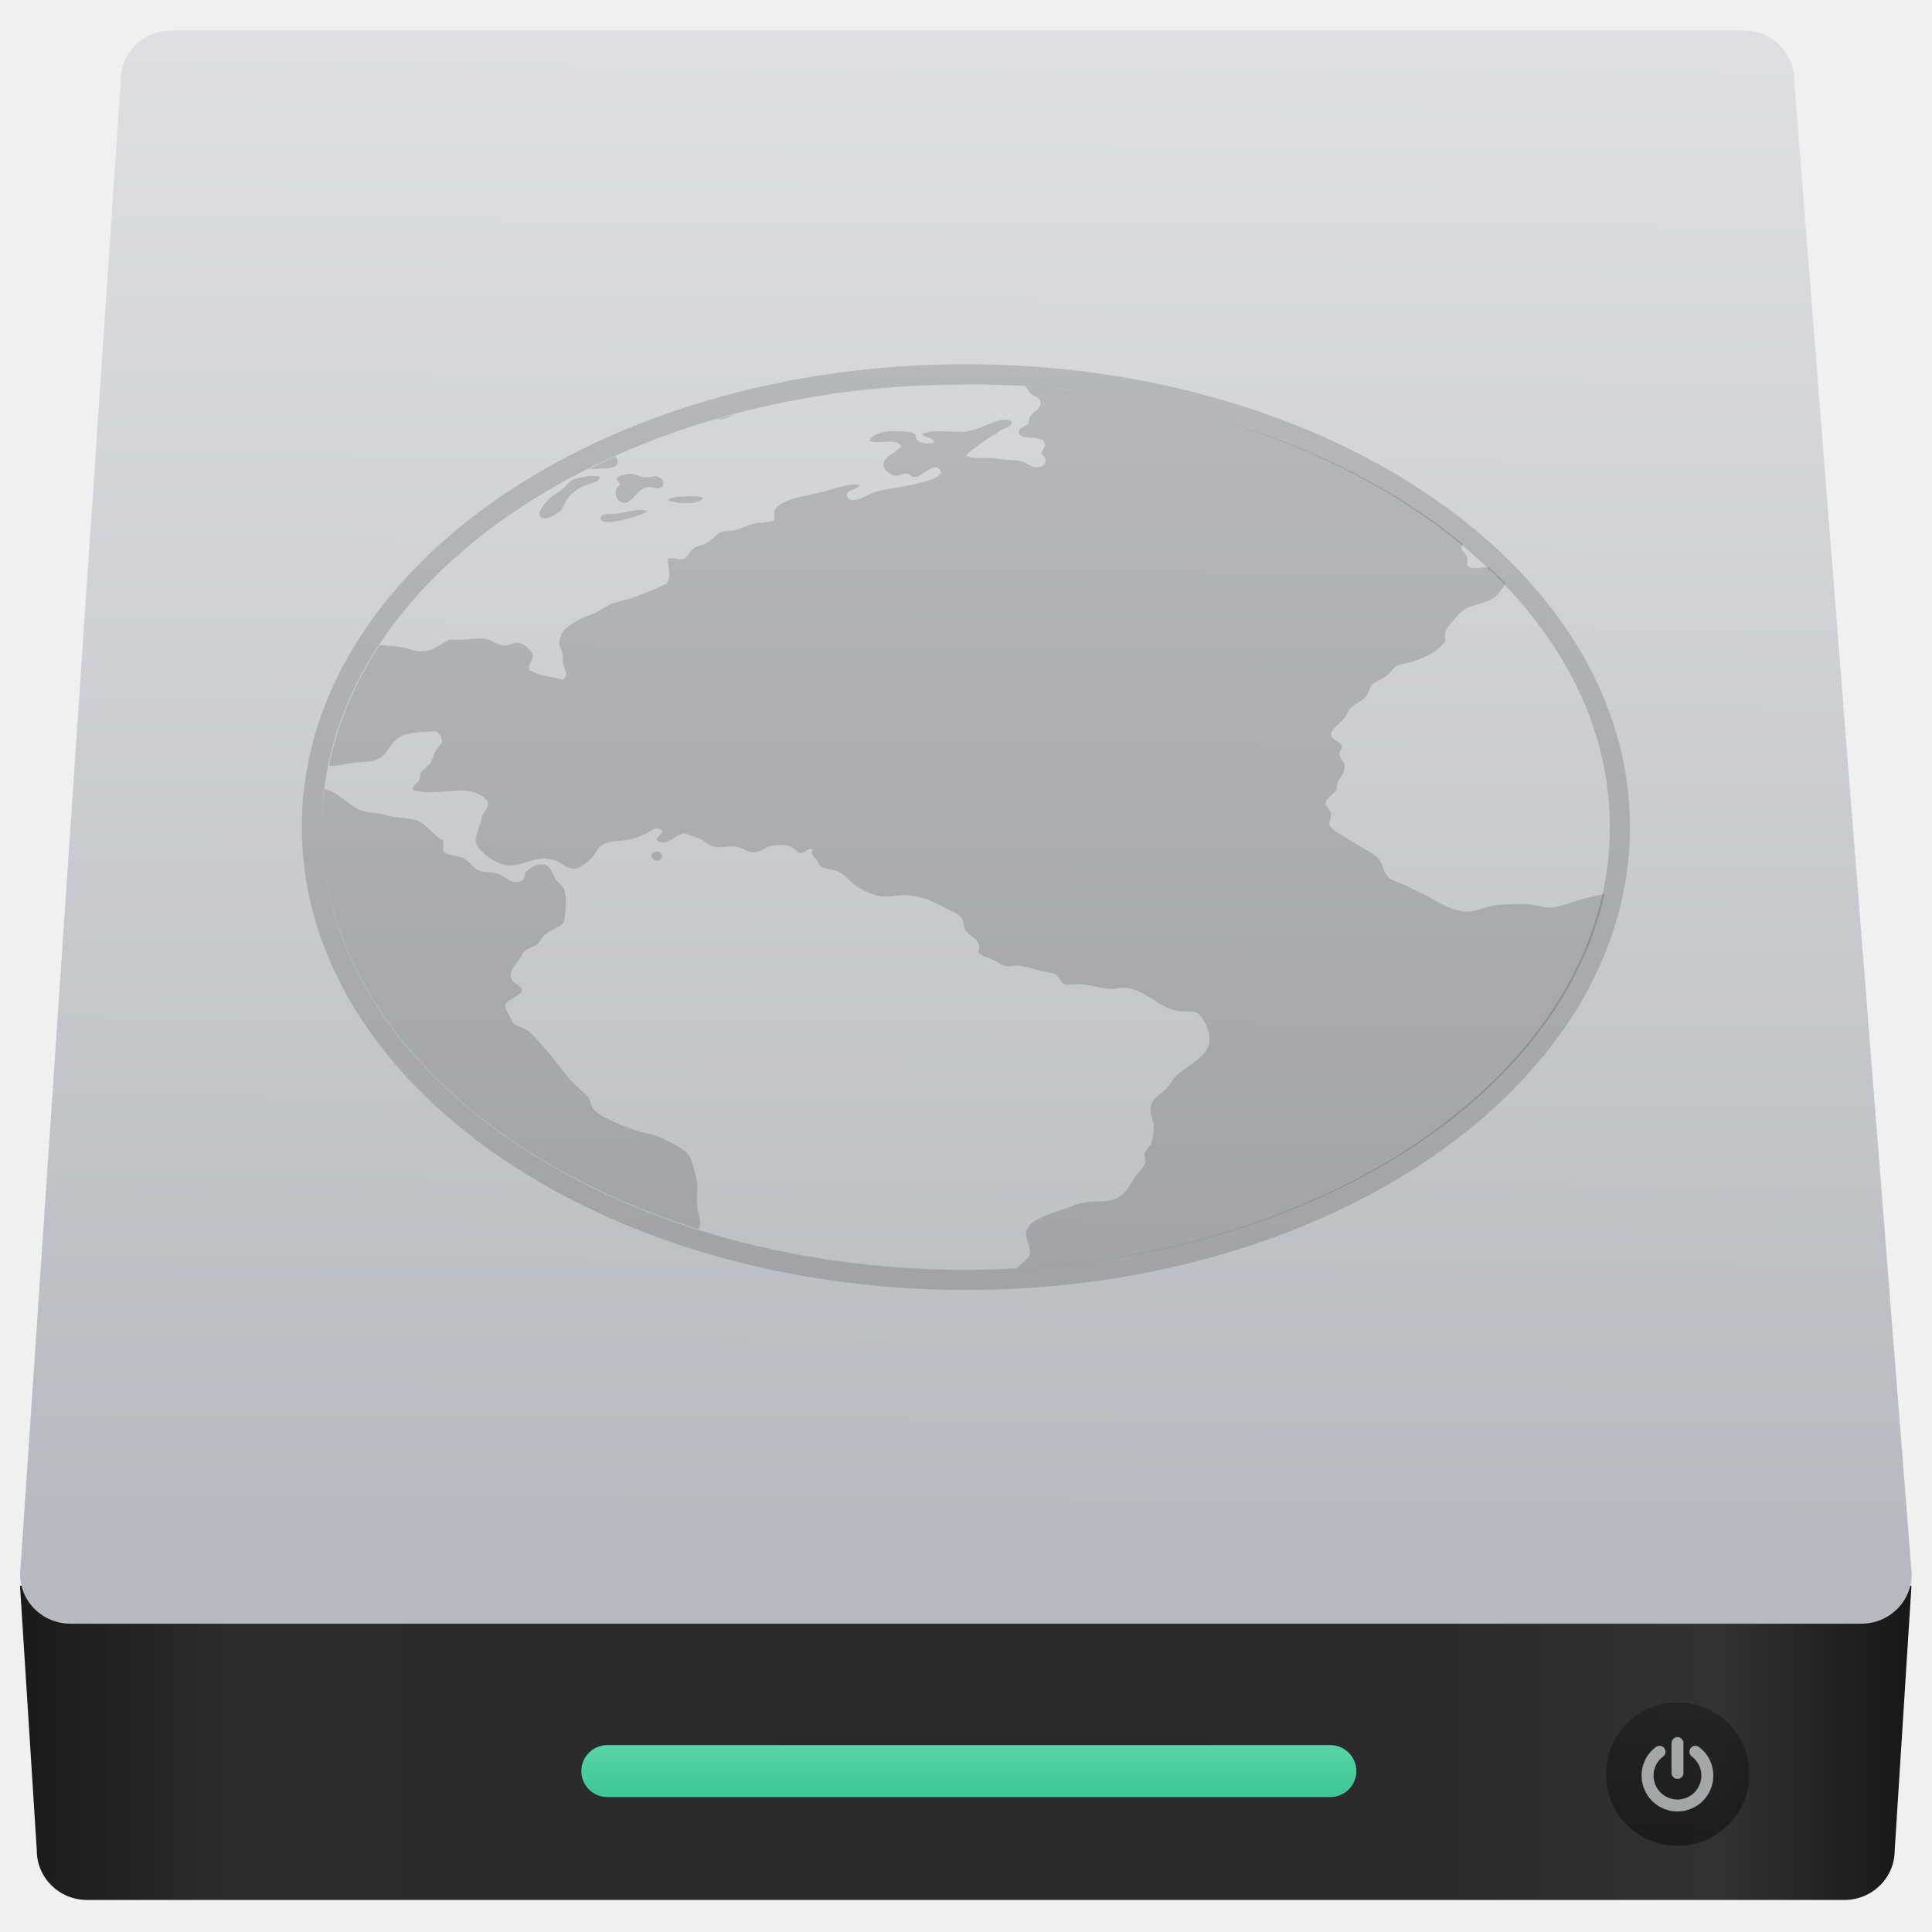
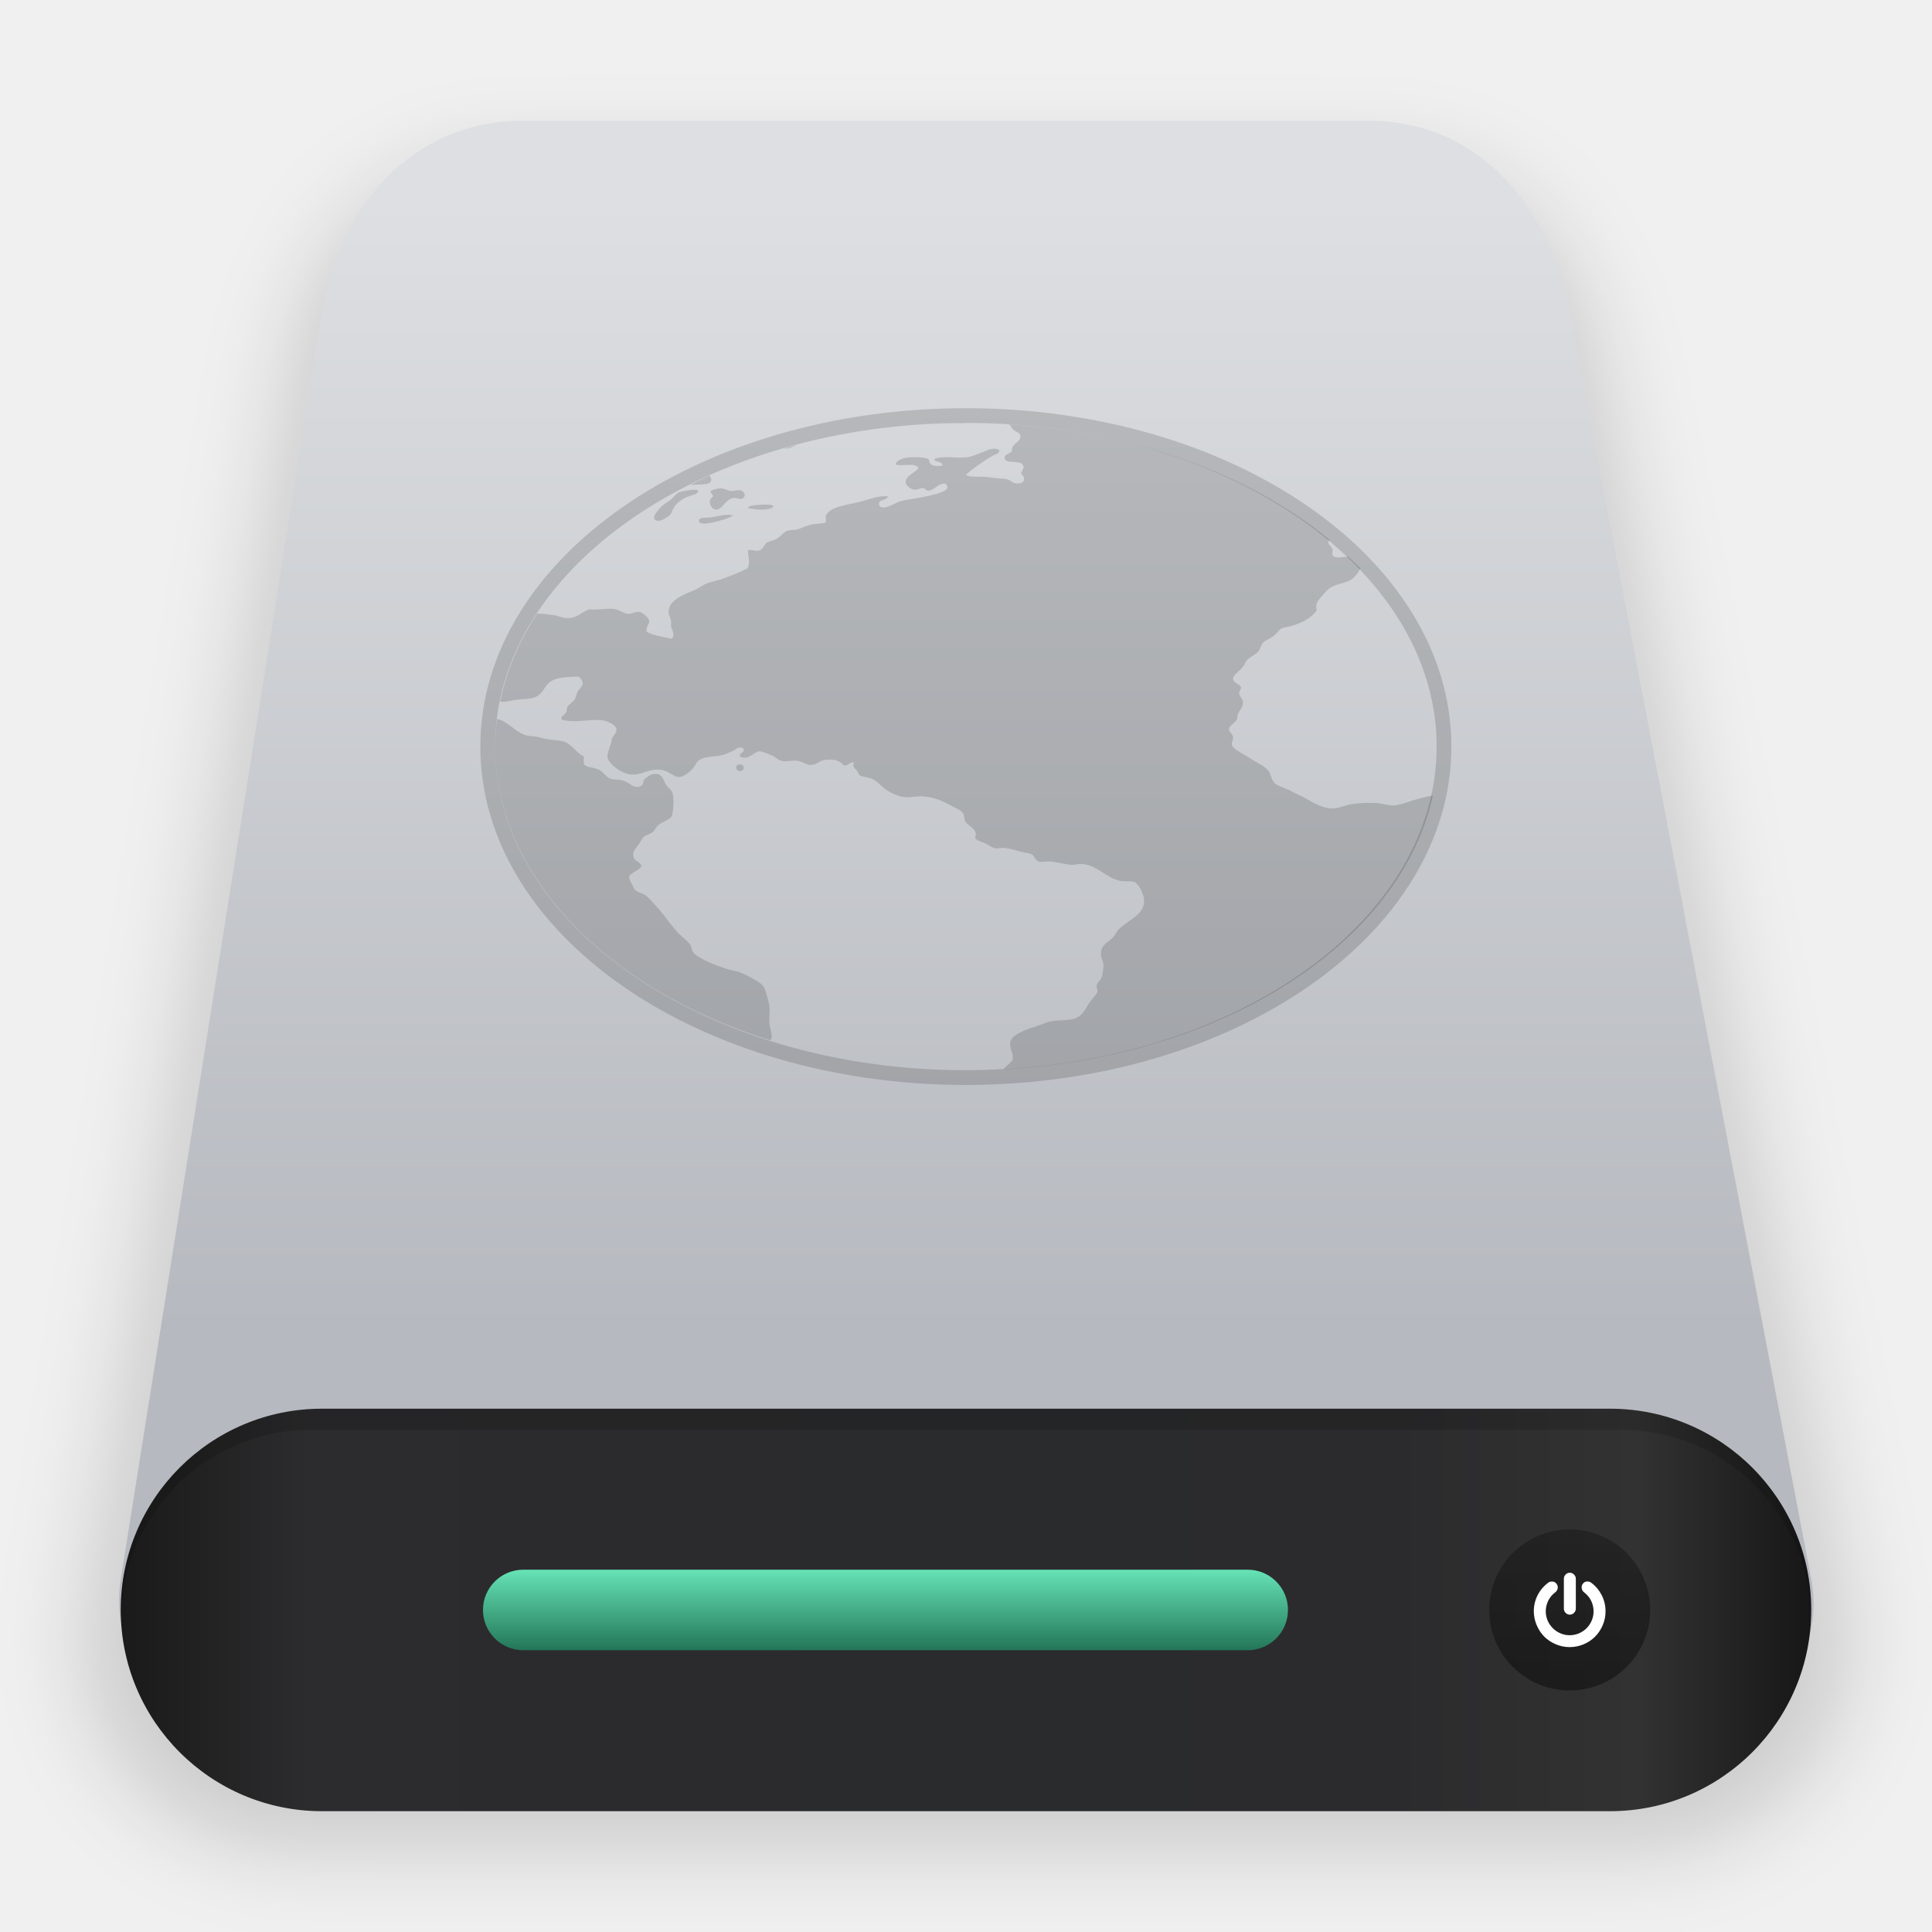
- <svg xmlns="http://www.w3.org/2000/svg" width="48" height="48" version="1.1">
+ <svg xmlns="http://www.w3.org/2000/svg" width="64" height="64" version="1.1">
  <defs>
-     <linearGradient id="d" x1="10.094" x2="122.72" y1="107.36" y2="107.36" gradientTransform="matrix(.41725 0 0 .41031 -3.7143 -.80178)" gradientUnits="userSpaceOnUse">
+     <linearGradient id="c" x1="450.06" x2="450.06" y1="544.2" y2="543.43" gradientTransform="matrix(.88172 0 0 2.6012 -374.83 -1358.6)" gradientUnits="userSpaceOnUse">
+       <stop stop-color="#24785a" offset="0" />
+       <stop stop-color="#67e5b8" offset="1" />
+     </linearGradient>
+     <linearGradient id="b" x1="467.17" x2="467.17" y1="546.85" y2="544.72" gradientTransform="matrix(1.8844,0,0,1.8844,-841.23,-972.74)" gradientUnits="userSpaceOnUse">
+       <stop stop-color="#040404" offset="0" />
+       <stop stop-color="#121212" stop-opacity=".908" offset="1" />
+     </linearGradient>
+     <linearGradient id="linearGradient885" x1="26" x2="26" y1="35" y2="7" gradientTransform="translate(0,14)" gradientUnits="userSpaceOnUse">
+       <stop stop-color="#b6b9bf" offset="0" />
+       <stop stop-color="#dddfe2" offset="1" />
+     </linearGradient>
+     <linearGradient id="linearGradient893" x1="3" x2="45" y1="42" y2="42" gradientTransform="translate(0,14)" gradientUnits="userSpaceOnUse">
      <stop stop-color="#1a1a1a" offset="0" />
      <stop stop-color="#2c2c2e" offset=".111" />
      <stop stop-color="#2b2b2d" offset=".29" />
      <stop stop-color="#2a2b2d" offset=".512" />
      <stop stop-color="#2b2b2d" offset=".752" />
      <stop stop-color="#323232" offset=".897" />
      <stop stop-color="#171717" offset="1" />
    </linearGradient>
-     <linearGradient id="a" x1="449.43" x2="449.55" y1="540.75" y2="518.41" gradientTransform="matrix(1.6796 0 0 1.6796 -731.65 -869.47)" gradientUnits="userSpaceOnUse">
-       <stop stop-color="#b6b9bf" offset="0" />
-       <stop stop-color="#dddfe2" offset="1" />
-     </linearGradient>
-     <linearGradient id="c" x1="451.02" x2="451.02" y1="544.15" y2="543.09" gradientTransform="matrix(.84888 0 0 1.6796 -357.98 -869.39)" gradientUnits="userSpaceOnUse">
-       <stop stop-color="#3ec896" offset="0" />
-       <stop stop-color="#66d9af" offset="1" />
-     </linearGradient>
-     <linearGradient id="b" x1="467.17" x2="467.17" y1="546.85" y2="544.72" gradientTransform="matrix(1.6796 0 0 1.6796 -742.87 -872.84)" gradientUnits="userSpaceOnUse">
-       <stop stop-color="#040404" offset="0" />
-       <stop stop-color="#121212" stop-opacity=".908" offset="1" />
-     </linearGradient>
+     <filter id="filter943" x="-.059" y="-.061" width="1.117" height="1.123" color-interpolation-filters="sRGB">
+       <feGaussianBlur stdDeviation="1.075" />
+     </filter>
  </defs>
-   <g stroke-width="1.581">
-     <path d="m0.497 39.397 0.417 6.576c0 0.682 0.558 1.231 1.252 1.231h43.655c0.693 0 1.252-0.549 1.252-1.231l0.417-6.576z" fill="url(#d)" />
-     <path d="m4.256 0.758h39.067c0.693 0 1.252 0.549 1.252 1.231l2.921 37.12c0 0.682-0.558 1.231-1.252 1.231h-44.493c-0.693 0-1.252-0.549-1.252-1.231l2.503-37.12c0-0.682 0.558-1.231 1.252-1.231z" fill="url(#a)" />
-     <rect x="14.443" y="43.357" width="19.255" height="1.291" ry=".646" fill="url(#c)" />
-     <circle cx="41.68" cy="44.077" r="1.783" fill="url(#b)" opacity=".452" />
+   <g transform="matrix(1.3333 0 0 1.3333 8e-7 -21.333)">
+     <path d="m12.507 20c-2.894 0-4.79 2.156-5.224 4.768l-5.222 31.465c-0.065 0.389-0.051 0.766 0.016 1.129 0.193 2.599 2.439 4.639 5.205 4.639h33.432c2.661 0 4.84-1.887 5.175-4.344 0.122-0.451 0.147-0.929 0.049-1.424l-6.269-31.465c-0.518-2.599-2.33-4.768-5.224-4.768z" filter="url(#filter943)" opacity=".15" />
+     <path d="m13 19h21c2.77 0 4.505 2.169 5 4.767l6 31.465c0.496 2.599-2.23 4.767-5 4.767h-31.998c-2.77 0-5.415-2.156-5-4.767l4.998-31.465c0.415-2.611 2.23-4.767 5-4.767z" fill="url(#linearGradient885)" />
+     <rect x="3" y="51" width="42" height="10" ry="5" fill="url(#linearGradient893)" />
+     <rect x="12" y="55" width="20" height="2" ry="1" fill="url(#c)" stroke-width="2.005" />
+     <circle cx="39" cy="56" r="2" fill="url(#b)" opacity=".452" stroke-width="1.774" />
+     <ellipse cx="23.997" cy="34.549" rx="11.88" ry="8.224" fill="none" opacity=".15" stroke="#000" stroke-linecap="round" stroke-linejoin="round" stroke-width=".366" style="paint-order:normal" />
+     <path d="m39.003 55.075c-0.04 0-0.076 0.015-0.105 0.045-0.029 0.029-0.043 0.063-0.043 0.104v0.744c0 0.04 0.014 0.075 0.043 0.104s0.065 0.045 0.105 0.045c0.04 0 0.074-0.015 0.104-0.045 0.029-0.029 0.045-0.064 0.045-0.104v-0.744c0-0.041-0.016-0.074-0.045-0.104-0.029-0.029-0.063-0.045-0.104-0.045zm-0.428 0.219c-0.041 0-0.076 4.97e-4 -0.109 0.029-0.113 0.084-0.201 0.188-0.264 0.312s-0.094 0.258-0.094 0.398c0 0.121 0.025 0.236 0.072 0.346 0.047 0.11 0.11 0.205 0.189 0.285 0.08 0.079 0.175 0.142 0.285 0.189 0.11 0.047 0.225 0.07 0.346 0.07s0.236-0.024 0.346-0.07 0.204-0.11 0.283-0.189c0.08-0.079 0.144-0.175 0.191-0.285 0.047-0.11 0.07-0.225 0.07-0.346 0-0.141-0.031-0.274-0.094-0.398s-0.149-0.228-0.262-0.312c-0.033-0.025-0.07-0.035-0.111-0.029-0.041 0-0.074 0.024-0.098 0.057-0.025 0.032-0.033 0.07-0.027 0.109 0.006 0.041 0.024 0.074 0.057 0.1 0.076 0.058 0.134 0.126 0.176 0.209 0.041 0.083 0.062 0.172 0.062 0.266 0 0.08-0.016 0.157-0.047 0.23-0.031 0.073-0.074 0.136-0.127 0.189-0.053 0.053-0.116 0.096-0.189 0.127-0.073 0.031-0.15 0.047-0.23 0.047s-0.157-0.016-0.23-0.047c-0.073-0.031-0.136-0.073-0.189-0.127-0.053-0.053-0.098-0.116-0.129-0.189-0.031-0.073-0.047-0.15-0.047-0.23 0-0.094 0.021-0.183 0.062-0.266 0.041-0.083 0.1-0.152 0.176-0.209 0.032-0.025 0.053-0.059 0.059-0.1 0.006-0.041-0.005-0.077-0.029-0.109-0.024-0.034-0.057-0.052-0.098-0.057z" fill="#fff" />
+     <path d="m24.002 26.507a11.724 8.042 0 0 0-1.04 0.04c0.342-0.021 0.688-0.034 1.039-0.034l0.001-0.006zm1.069 0.036c0.043 0.03 0.062 0.096 0.1 0.129 0.076 0.07 0.169 0.071 0.18 0.146 0.028 0.178-0.235 0.193-0.21 0.391-0.054 0.077-0.19 0.071-0.179 0.174 0.017 0.156 0.358 0.039 0.451 0.166 0.05 0.068-0.009 0.118-0.046 0.216 0.117 0.095 0.114 0.247-0.092 0.247-0.125 0-0.16-0.091-0.286-0.113-0.07-0.011-0.165-0.009-0.255-0.02-0.077-0.008-0.169-0.021-0.242-0.03-0.186-0.016-0.385 0.022-0.495-0.051 0.179-0.163 0.416-0.324 0.647-0.464 0.068-0.042 0.214-0.069 0.18-0.154-0.128-0.077-0.286 0.005-0.406 0.051-0.127 0.048-0.277 0.119-0.421 0.133-0.249 0.025-0.579-0.05-0.783 0.041-0.028 0.078 0.23 0.048 0.195 0.166-0.1 0.011-0.194 0.017-0.27-0.031-0.072-0.043-0.031-0.107-0.076-0.134-0.077-0.048-0.368-0.056-0.498-0.04-0.158 0.018-0.298 0.081-0.316 0.174 0.19 0.06 0.503-0.063 0.572 0.093-0.104 0.128-0.349 0.199-0.316 0.371 0.013 0.066 0.129 0.155 0.212 0.164 0.083 0.011 0.13-0.049 0.21-0.04 0.086 0.006 0.066 0.074 0.166 0.063 0.145-0.042 0.226-0.184 0.392-0.176 0.199 0.165-0.181 0.247-0.392 0.3-0.241 0.06-0.556 0.092-0.74 0.144-0.096 0.027-0.46 0.268-0.511 0.081-0.037-0.135 0.18-0.095 0.226-0.206-0.233-0.031-0.452 0.069-0.664 0.124-0.303 0.078-0.814 0.129-0.887 0.361-0.016 0.047 0.029 0.134-0.016 0.164-0.036 0.025-0.253 0.029-0.348 0.051-0.145 0.034-0.272 0.106-0.361 0.123-0.068 0.013-0.167 0.011-0.21 0.023-0.12 0.032-0.165 0.142-0.302 0.216-0.056 0.031-0.179 0.054-0.225 0.084-0.078 0.053-0.09 0.185-0.228 0.206-0.087 0.005-0.159-0.044-0.242-0.01-0.007 0.131 0.068 0.31-0.014 0.443-0.178 0.099-0.374 0.169-0.603 0.257-0.126 0.048-0.24 0.06-0.392 0.113-0.108 0.037-0.206 0.126-0.331 0.177-0.287 0.116-0.636 0.252-0.634 0.545 7.11e-4 0.064 0.048 0.131 0.06 0.206 0.009 0.044-0.002 0.087 0 0.134 0.018 0.108 0.132 0.245 0 0.32-0.203-0.057-0.461-0.077-0.603-0.176-0.039-0.102 0.079-0.186 0.06-0.278-0.014-0.074-0.167-0.206-0.256-0.216-0.092-0.011-0.176 0.059-0.27 0.05-0.113-6e-3 -0.216-0.111-0.361-0.123-0.212-0.017-0.368 0.034-0.603 0.011-0.227 0.083-0.294 0.231-0.572 0.217-0.098-0.004-0.19-0.056-0.303-0.073-0.118-0.016-0.29-0.038-0.416-0.04a11.724 8.042 0 0 0-0.919 2.183c0.019 0.005 0.039 0.011 0.054 0.011 0.11 0.002 0.241-0.038 0.348-0.051 0.124-0.016 0.28-0.016 0.392-0.041 0.326-0.071 0.262-0.373 0.588-0.474 0.142-0.044 0.306-0.052 0.557-0.061 0.08 0.046 0.118 0.126 0.107 0.196-0.009 0.053-0.08 0.101-0.12 0.176-0.033 0.066-0.043 0.143-0.076 0.196-0.045 0.069-0.146 0.12-0.182 0.186-0.021 0.042-0.009 0.095-0.029 0.133-0.034 0.068-0.167 0.115-0.106 0.186 0.323 0.089 0.713-0.024 0.995 0.011 0.119 0.015 0.363 0.112 0.361 0.237-0.002 0.094-0.104 0.156-0.12 0.258-0.018 0.129-0.103 0.287-0.106 0.391-0.013 0.171 0.367 0.474 0.633 0.465 0.286-0.003 0.454-0.196 0.799-0.094 0.114 0.034 0.236 0.163 0.362 0.154 0.104-0.005 0.261-0.13 0.331-0.217 0.085-0.105 0.092-0.194 0.242-0.247 0.162-0.057 0.29-0.03 0.497-0.083 0.092-0.023 0.171-0.064 0.255-0.103 0.073-0.034 0.151-0.125 0.242-0.063 0.12 0.082-0.147 0.129-0.046 0.217 0.209 0.076 0.317-0.135 0.468-0.144 0.048-0.001 0.216 0.065 0.302 0.103 0.117 0.053 0.158 0.126 0.286 0.144 0.083 0.011 0.215-0.023 0.331-0.011 0.154 0.015 0.244 0.113 0.361 0.104 0.142-0.003 0.21-0.107 0.332-0.123 0.266-0.033 0.364 0.021 0.481 0.134 0.131 0.015 0.135-0.106 0.255-0.064-0.066 0.09 0.023 0.132 0.076 0.207 0.035 0.048 0.03 0.082 0.062 0.103 0.072 0.047 0.211 0.046 0.316 0.093 0.111 0.048 0.173 0.137 0.301 0.237 0.131 0.103 0.351 0.207 0.527 0.216 0.165 0.006 0.301-0.033 0.438-0.021 0.311 0.026 0.505 0.134 0.723 0.248 0.122 0.064 0.232 0.108 0.272 0.186 0.028 0.054 0.014 0.125 0.046 0.186 0.067 0.128 0.339 0.191 0.24 0.413 0.045 0.065 0.147 0.087 0.256 0.133 0.087 0.036 0.161 0.111 0.256 0.123 0.062 7e-3 0.128-0.01 0.18-0.01 0.171 0.009 0.288 0.054 0.437 0.091 0.092 0.025 0.212 0.034 0.272 0.064 0.077 0.035 0.086 0.153 0.18 0.184 0.062 0.022 0.198-0.009 0.301 0 0.162 0.013 0.382 0.075 0.528 0.084 0.089 8.78e-4 0.162-0.032 0.24-0.023 0.369 0.019 0.577 0.322 0.933 0.413 0.11 0.03 0.286 0.007 0.362 0.03 0.133 0.04 0.247 0.32 0.256 0.444 0.03 0.375-0.39 0.493-0.633 0.741-0.051 0.052-0.078 0.135-0.15 0.207-0.145 0.146-0.306 0.175-0.286 0.443 0.004 0.074 0.06 0.145 0.06 0.227 0 0.099-0.014 0.229-0.047 0.318-0.025 0.068-0.107 0.123-0.12 0.186-0.012 0.063 0.027 0.112 0.016 0.166-0.013 0.059-0.099 0.143-0.165 0.227-0.139 0.176-0.169 0.382-0.451 0.453-0.166 0.041-0.393 0.019-0.574 0.061-0.073 0.017-0.166 0.064-0.256 0.093-0.262 0.084-0.635 0.198-0.707 0.383-0.065 0.165 0.089 0.296 0.044 0.484-0.047 0.056-0.109 0.11-0.18 0.174-0.017 0.016-0.029 0.033-0.043 0.049-0.303 0.017-0.608 0.028-0.917 0.029a11.724 8.042 0 0 0 0.011 0 11.724 8.042 0 0 0 11.576-6.831c-0.178 0.033-0.342 0.077-0.475 0.116-0.172 0.052-0.346 0.125-0.497 0.134-0.143 0.004-0.283-0.052-0.421-0.061-0.18-0.012-0.412-2e-3 -0.59 0.02-0.173 0.021-0.328 0.105-0.481 0.114-0.292 0.015-0.569-0.182-0.753-0.28-0.112-0.06-0.227-0.107-0.332-0.164-0.113-0.061-0.259-0.096-0.346-0.154-0.119-0.079-0.119-0.216-0.18-0.32-0.073-0.123-0.296-0.212-0.467-0.328-0.127-0.087-0.42-0.218-0.452-0.33-0.017-0.057 0.031-0.125 0.029-0.187-0.008-0.09-0.106-0.141-0.104-0.206 0.003-0.09 0.159-0.161 0.196-0.237 0.019-0.039 0.01-0.094 0.03-0.144 0.042-0.105 0.141-0.167 0.119-0.32-0.009-0.061-0.088-0.117-0.09-0.196-0.003-0.054 0.048-0.084 0.046-0.134-0.011-0.088-0.178-0.105-0.196-0.206-0.018-0.104 0.145-0.19 0.24-0.308 0.042-0.053 0.069-0.135 0.107-0.176 0.084-0.088 0.22-0.13 0.285-0.217 0.048-0.064 0.063-0.158 0.106-0.206 0.056-0.061 0.166-0.095 0.272-0.176 0.086-0.066 0.12-0.145 0.18-0.176 0.076-0.038 0.188-0.046 0.27-0.071 0.279-0.087 0.482-0.2 0.617-0.383-0.041-0.166 0.022-0.234 0.122-0.348 0.092-0.106 0.159-0.207 0.316-0.268 0.188-0.073 0.367-0.08 0.498-0.217 0.056-0.058 0.123-0.147 0.146-0.217a11.724 8.042 0 0 0-0.296-0.286c-0.135-0.003-0.32 0.062-0.392-0.033-0.024-0.033 0.009-0.108 0-0.144-0.018-0.067-0.098-0.116-0.107-0.166-0.002-0.025 0.01-0.052 0.026-0.079a11.724 8.042 0 0 0-7.954-2.864zm-2.401 0.029a11.724 8.042 0 0 0-0.779 0.074c0.256-0.032 0.517-0.054 0.779-0.074zm-1.172 0.136a11.724 8.042 0 0 0-0.696 0.113c0.228-0.044 0.462-0.078 0.696-0.113zm-1.702 0.343a11.724 8.042 0 0 0-0.312 0.094c0.002 3.09e-4 0.004 0.001 0.006 0.001 0.095 0.005 0.213-0.038 0.306-0.096zm-2.171 0.764a11.724 8.042 0 0 0-0.475 0.234c0.138-0.003 0.389-0.018 0.412-0.026 0.146-0.043 0.129-0.128 0.063-0.208zm0.313 0.32c-0.12-7e-3 -0.243 0.035-0.286 0.073-0.005 0.061 0.071 0.072 0.062 0.134-0.147 0.071-0.068 0.311 0.076 0.32 0.153 9e-3 0.232-0.264 0.436-0.288 0.074-0.009 0.112 0.029 0.21 0.02 0.119-0.064 0.066-0.193-0.06-0.216-0.05-0.008-0.116 0.021-0.196 0.021-0.085-0.004-0.17-0.054-0.24-0.063h-0.001v-0.001zm-0.678 0.034c-0.126-0.004-0.332 0.038-0.405 0.071-0.066 0.032-0.112 0.109-0.18 0.166-0.071 0.059-0.151 0.101-0.212 0.153-0.054 0.046-0.361 0.348-0.122 0.381 0.102 0.015 0.314-0.13 0.333-0.186 0.068-0.189 0.192-0.322 0.406-0.411 0.124-0.051 0.249-0.044 0.269-0.154-0.016-0.011-0.048-0.02-0.09-0.02zm1.783 0.368c-0.076-0.003-0.162 0.01-0.232 0.01-0.099 0.006-0.217 0.021-0.226 0.071 0.157 0.05 0.586 0.086 0.635-0.05-0.031-0.02-0.101-0.03-0.177-0.03zm-0.975 0.253v0.001c-0.154 0.004-0.299 0.055-0.431 0.067-0.104 0.009-0.296-0.014-0.272 0.093 0.019 0.087 0.218 0.057 0.332 0.031 0.238-0.052 0.388-0.097 0.527-0.176-0.053-0.008-0.105-0.017-0.156-0.017zm15.037 0.681c0.104 0.089 0.204 0.179 0.302 0.271a11.724 8.042 0 0 0-0.302-0.271zm0.733 0.685c0.053 0.055 0.101 0.112 0.152 0.168a11.724 8.042 0 0 0-0.152-0.168zm0.551 0.644c0.045 0.059 0.091 0.117 0.135 0.177a11.724 8.042 0 0 0-0.135-0.177zm0.906 1.546c0.019 0.045 0.035 0.091 0.053 0.137a11.724 8.042 0 0 0-0.053-0.137zm0.248 0.728c0.015 0.055 0.033 0.109 0.046 0.164a11.724 8.042 0 0 0-0.046-0.164zm-23.192 0.784a11.724 8.042 0 0 0-0.05 0.691 11.724 8.042 0 0 0 6.844 7.302c0.002-0.038 0.031-0.066 0.03-0.103-2e-3 -0.106-0.051-0.213-0.06-0.318-0.015-0.196 0.031-0.335-0.016-0.515-0.035-0.137-0.08-0.346-0.152-0.433-0.081-0.096-0.397-0.26-0.557-0.321-0.105-0.041-0.233-0.054-0.348-0.091-0.245-0.083-0.72-0.256-0.827-0.423-0.031-0.048-0.027-0.111-0.06-0.164-0.065-0.106-0.204-0.198-0.302-0.3-0.186-0.195-0.334-0.439-0.525-0.64-0.097-0.102-0.182-0.218-0.288-0.298-0.062-0.048-0.26-0.092-0.285-0.164-0.034-0.095-0.138-0.227-0.122-0.3 0.022-0.098 0.301-0.179 0.301-0.268-4.07e-4 -0.076-0.147-0.119-0.179-0.184-0.076-0.157 0.044-0.25 0.135-0.381 0.03-0.043 0.061-0.113 0.092-0.144 0.055-0.057 0.165-0.073 0.239-0.134 0.041-0.034 0.066-0.105 0.12-0.154 0.115-0.104 0.301-0.145 0.348-0.238 0.04-0.077 0.064-0.459 0.017-0.587-0.026-0.074-0.127-0.135-0.166-0.206-0.068-0.124-0.085-0.266-0.272-0.257-0.116 0.001-0.196 0.088-0.27 0.143-0.018 0.073-0.009 0.153-0.122 0.176-0.171 0.035-0.237-0.124-0.436-0.164-0.079-0.017-0.205-0.014-0.255-0.03-0.146-0.045-0.193-0.191-0.346-0.248-0.129-0.046-0.24-0.031-0.318-0.104-0.035-0.05-5e-3 -0.139-0.014-0.206-0.165-0.066-0.306-0.312-0.498-0.371-0.127-0.039-0.323-0.035-0.482-0.071-0.075-0.018-0.134-0.039-0.212-0.051-0.097-0.014-0.196-0.015-0.27-0.041-0.257-0.087-0.418-0.335-0.693-0.398zm6.044 1.132c-0.014 0-0.031-2.06e-4 -0.05 0.009-0.11 0.035-0.053 0.167 0.06 0.156 0.105-0.011 0.092-0.154-0.01-0.163v-0.001zm17.3 0.297c-0.008 0.059-0.019 0.117-0.029 0.176a11.724 8.042 0 0 0 0.029-0.176zm-15.194 6.929a11.724 8.042 0 0 0 0.325 0.061c-0.108-0.021-0.218-0.039-0.325-0.061zm1.128 0.203a11.724 8.042 0 0 0 0.508 0.057c-0.17-0.019-0.341-0.033-0.508-0.057zm1.175 0.126a11.724 8.042 0 0 0 0.973 0.037c-0.328-0.004-0.653-0.015-0.973-0.037z" opacity=".15" stroke-width="1.156" />
+     <path d="m8 51c-2.77 0-5 2.23-5 5 0 0.059 0.006 0.116 0.008 0.174 0.047-2.585 2.136-4.652 4.732-4.652h32.52c2.596 0 4.686 2.068 4.732 4.652 2e-3 -0.058 0.008-0.115 0.008-0.174 0-2.77-2.23-5-5-5h-32z" opacity=".15" />
  </g>
-   <ellipse cx="23.997" cy="20.549" rx="16.25" ry="11.25" fill="none" opacity=".15" stroke="#000" stroke-linecap="round" stroke-linejoin="round" stroke-width=".5" style="paint-order:normal" />
-   <path d="m41.677 44.197c0.04 0 0.075-0.014 0.104-0.044 0.029-0.029 0.044-0.065 0.044-0.104v-0.743c0-0.041-0.015-0.074-0.044-0.104-0.029-0.029-0.064-0.044-0.104-0.044s-0.075 0.014-0.104 0.044c-0.029 0.029-0.044 0.064-0.044 0.104v0.743c0 0.04 0.015 0.076 0.044 0.104s0.064 0.044 0.104 0.044z" fill="#e3e8ea" opacity=".668" stroke="#909296" stroke-width=".002" />
-   <path d="m42.473 43.717c-0.062-0.125-0.15-0.229-0.263-0.313-0.033-0.025-0.069-0.035-0.11-0.029-0.041 0-0.073 0.025-0.097 0.058-0.025 0.032-0.034 0.07-0.028 0.109 0.006 0.041 0.025 0.073 0.057 0.098 0.076 0.058 0.134 0.127 0.176 0.21 0.041 0.083 0.062 0.171 0.062 0.265 0 0.08-0.016 0.157-0.047 0.23-0.031 0.073-0.074 0.136-0.127 0.19-0.053 0.053-0.117 0.096-0.19 0.127-0.073 0.031-0.15 0.047-0.23 0.047s-0.157-0.016-0.23-0.047c-0.073-0.031-0.136-0.073-0.19-0.127-0.053-0.053-0.096-0.116-0.127-0.19-0.031-0.073-0.047-0.15-0.047-0.23 0-0.094 0.021-0.182 0.062-0.265 0.041-0.083 0.1-0.153 0.176-0.21 0.032-0.025 0.052-0.058 0.057-0.098 0.006-0.041-0.004-0.077-0.028-0.109-0.024-0.034-0.056-0.053-0.097-0.058-0.041 0-0.078 0-0.111 0.029-0.113 0.084-0.201 0.189-0.263 0.313s-0.093 0.257-0.093 0.398c0 0.121 0.024 0.236 0.071 0.346 0.047 0.11 0.111 0.205 0.19 0.284 0.08 0.079 0.174 0.143 0.284 0.19 0.11 0.047 0.225 0.071 0.346 0.071s0.236-0.024 0.346-0.071 0.205-0.11 0.284-0.19c0.08-0.079 0.143-0.174 0.19-0.284 0.047-0.11 0.071-0.225 0.071-0.346 0-0.141-0.031-0.273-0.093-0.398z" fill="#e3e8ea" opacity=".668" stroke="#909296" stroke-width=".002" />
-   <path d="m24.004 9.549a16.037 11 0 0 0-1.423 0.055c0.468-0.029 0.942-0.047 1.421-0.047l2e-3 -0.008zm1.462 0.049c0.059 0.041 0.085 0.131 0.137 0.176 0.104 0.096 0.231 0.097 0.247 0.199 0.038 0.243-0.322 0.263-0.288 0.535-0.074 0.105-0.259 0.098-0.245 0.238 0.024 0.213 0.49 0.053 0.617 0.227 0.068 0.093-0.012 0.162-0.063 0.295 0.16 0.13 0.157 0.338-0.125 0.338-0.171 0-0.218-0.124-0.392-0.154-0.096-0.016-0.225-0.012-0.348-0.027-0.105-0.011-0.231-0.029-0.331-0.041-0.254-0.022-0.527 0.03-0.677-0.07 0.245-0.223 0.57-0.443 0.885-0.635 0.094-0.057 0.293-0.095 0.247-0.211-0.175-0.105-0.391 0.007-0.556 0.07-0.174 0.066-0.379 0.162-0.576 0.182-0.341 0.034-0.793-0.068-1.071 0.057-0.039 0.106 0.315 0.066 0.266 0.227-0.136 0.014-0.265 0.023-0.37-0.043-0.099-0.059-0.042-0.146-0.104-0.184-0.106-0.066-0.504-0.076-0.681-0.055-0.216 0.024-0.407 0.111-0.433 0.238 0.26 0.082 0.689-0.086 0.783 0.127-0.142 0.176-0.478 0.272-0.433 0.508 0.018 0.09 0.176 0.213 0.29 0.225 0.114 0.014 0.177-0.067 0.288-0.055 0.117 0.008 0.09 0.102 0.227 0.086 0.198-0.058 0.309-0.252 0.536-0.24 0.273 0.226-0.247 0.338-0.536 0.41-0.33 0.082-0.761 0.125-1.012 0.197-0.132 0.037-0.629 0.366-0.699 0.111-0.05-0.184 0.247-0.13 0.309-0.281-0.319-0.042-0.618 0.094-0.908 0.17-0.414 0.107-1.114 0.176-1.214 0.494-0.022 0.064 0.04 0.183-0.022 0.225-0.049 0.035-0.346 0.039-0.476 0.07-0.199 0.047-0.371 0.145-0.493 0.168-0.093 0.018-0.229 0.016-0.288 0.031-0.164 0.044-0.225 0.194-0.413 0.295-0.077 0.042-0.245 0.074-0.307 0.115-0.107 0.073-0.123 0.254-0.311 0.281-0.12 0.007-0.218-0.06-0.331-0.014-0.01 0.18 0.093 0.424-0.02 0.605-0.244 0.136-0.512 0.231-0.824 0.352-0.173 0.066-0.328 0.082-0.536 0.154-0.148 0.051-0.282 0.173-0.452 0.242-0.393 0.158-0.871 0.345-0.867 0.746 9.72e-4 0.087 0.066 0.179 0.082 0.281 0.013 0.06-0.003 0.119 0 0.184 0.024 0.147 0.181 0.336 0 0.438-0.277-0.078-0.63-0.105-0.824-0.24-0.053-0.139 0.108-0.254 0.082-0.381-0.02-0.102-0.229-0.282-0.35-0.295-0.125-0.016-0.24 0.08-0.37 0.068-0.154-0.008-0.296-0.152-0.493-0.168-0.29-0.023-0.503 0.047-0.824 0.016-0.311 0.114-0.402 0.316-0.783 0.297-0.134-6e-3 -0.26-0.077-0.415-0.1-0.161-0.022-0.396-0.052-0.57-0.055a16.037 11 0 0 0-1.257 2.986c0.026 0.007 0.054 0.015 0.074 0.016 0.151 0.002 0.329-0.052 0.476-0.07 0.17-0.022 0.382-0.022 0.536-0.057 0.445-0.098 0.359-0.51 0.805-0.648 0.195-0.06 0.419-0.071 0.762-0.084 0.109 0.063 0.161 0.173 0.147 0.268-0.012 0.072-0.11 0.138-0.164 0.24-0.046 0.09-0.058 0.196-0.104 0.268-0.061 0.095-0.2 0.164-0.249 0.254-0.028 0.058-0.012 0.13-0.039 0.182-0.047 0.093-0.229 0.158-0.145 0.254 0.441 0.121 0.976-0.032 1.361 0.016 0.162 0.02 0.497 0.153 0.493 0.324-0.002 0.128-0.142 0.213-0.164 0.354-0.024 0.176-0.142 0.392-0.145 0.535-0.018 0.234 0.502 0.649 0.865 0.637 0.392-0.004 0.621-0.269 1.092-0.129 0.157 0.046 0.323 0.223 0.495 0.211 0.143-0.007 0.357-0.178 0.452-0.297 0.116-0.144 0.126-0.265 0.331-0.338 0.221-0.078 0.396-0.041 0.679-0.113 0.126-0.032 0.234-0.088 0.348-0.141 0.1-0.047 0.206-0.171 0.331-0.086 0.164 0.113-0.201 0.177-0.063 0.297 0.286 0.104 0.433-0.185 0.64-0.197 0.066-0.002 0.295 0.089 0.413 0.141 0.161 0.072 0.216 0.172 0.392 0.197 0.113 0.016 0.294-0.031 0.452-0.016 0.21 0.02 0.334 0.155 0.493 0.143 0.194-0.004 0.288-0.146 0.454-0.168 0.364-0.046 0.498 0.028 0.658 0.184 0.18 0.02 0.184-0.145 0.348-0.088-0.091 0.123 0.032 0.181 0.104 0.283 0.047 0.066 0.04 0.112 0.084 0.141 0.098 0.065 0.289 0.063 0.433 0.127 0.152 0.065 0.237 0.187 0.411 0.324 0.179 0.14 0.481 0.283 0.72 0.295 0.226 0.008 0.412-0.045 0.599-0.029 0.426 0.036 0.69 0.183 0.989 0.34 0.166 0.088 0.318 0.148 0.372 0.254 0.038 0.073 0.019 0.171 0.063 0.254 0.091 0.175 0.464 0.261 0.329 0.564 0.062 0.089 0.201 0.119 0.35 0.182 0.119 0.049 0.221 0.152 0.35 0.168 0.084 0.01 0.175-0.014 0.247-0.014 0.234 0.012 0.394 0.073 0.597 0.125 0.126 0.035 0.289 0.047 0.372 0.088 0.105 0.048 0.118 0.209 0.247 0.252 0.084 0.03 0.271-0.012 0.411 0 0.221 0.018 0.523 0.103 0.722 0.115 0.121 0.001 0.221-0.043 0.329-0.031 0.505 0.026 0.789 0.44 1.276 0.564 0.151 0.041 0.391 0.01 0.495 0.041 0.182 0.054 0.338 0.438 0.35 0.607 0.042 0.513-0.533 0.675-0.865 1.014-0.069 0.071-0.106 0.185-0.206 0.283-0.198 0.199-0.418 0.24-0.392 0.605 0.006 0.101 0.082 0.198 0.082 0.311 0 0.136-0.02 0.314-0.065 0.436-0.035 0.094-0.146 0.169-0.164 0.254-0.017 0.086 0.037 0.153 0.022 0.227-0.018 0.081-0.135 0.195-0.225 0.311-0.19 0.241-0.231 0.522-0.617 0.619-0.227 0.056-0.537 0.026-0.785 0.084-0.1 0.024-0.227 0.087-0.35 0.127-0.359 0.114-0.869 0.27-0.967 0.523-0.088 0.225 0.122 0.405 0.061 0.662-0.064 0.077-0.15 0.151-0.247 0.238-0.023 0.022-0.04 0.045-0.059 0.066-0.414 0.024-0.832 0.039-1.255 0.039a16.037 11 0 0 0 0.016 0 16.037 11 0 0 0 15.834-9.344c-0.244 0.045-0.468 0.105-0.65 0.158-0.235 0.072-0.473 0.172-0.679 0.184-0.196 6e-3 -0.387-0.071-0.576-0.084-0.246-0.017-0.563-0.003-0.807 0.027-0.237 0.029-0.449 0.144-0.658 0.156-0.4 0.021-0.779-0.248-1.03-0.383-0.153-0.082-0.311-0.147-0.454-0.225-0.154-0.083-0.354-0.132-0.474-0.211-0.163-0.108-0.162-0.295-0.247-0.438-0.1-0.168-0.405-0.29-0.638-0.449-0.174-0.119-0.575-0.298-0.619-0.451-0.023-0.078 0.043-0.171 0.039-0.256-0.011-0.124-0.145-0.192-0.143-0.281 0.004-0.124 0.217-0.22 0.268-0.324 0.027-0.053 0.014-0.129 0.041-0.197 0.058-0.143 0.193-0.228 0.162-0.438-0.012-0.083-0.12-0.16-0.123-0.268-4e-3 -0.074 0.066-0.115 0.063-0.184-0.016-0.12-0.244-0.143-0.268-0.281-0.024-0.143 0.198-0.259 0.329-0.422 0.058-0.073 0.094-0.185 0.147-0.24 0.116-0.12 0.301-0.178 0.39-0.297 0.066-0.087 0.086-0.216 0.145-0.281 0.076-0.084 0.228-0.13 0.372-0.24 0.117-0.09 0.165-0.198 0.247-0.24 0.103-0.052 0.257-0.063 0.37-0.098 0.381-0.119 0.66-0.273 0.844-0.523-0.056-0.227 0.03-0.32 0.166-0.477 0.126-0.145 0.218-0.283 0.433-0.367 0.258-0.1 0.502-0.11 0.681-0.297 0.076-0.079 0.168-0.201 0.2-0.297a16.037 11 0 0 0-0.405-0.391c-0.185-0.005-0.438 0.085-0.536-0.045-0.033-0.045 0.013-0.148 0-0.197-0.024-0.092-0.134-0.158-0.147-0.227-0.002-0.034 0.014-0.071 0.035-0.107a16.037 11 0 0 0-10.88-3.918zm-3.285 0.039a16.037 11 0 0 0-1.065 0.102c0.35-0.044 0.707-0.073 1.065-0.102zm-1.603 0.186a16.037 11 0 0 0-0.951 0.154c0.312-0.061 0.632-0.106 0.951-0.154zm-2.328 0.469a16.037 11 0 0 0-0.427 0.129c0.003 4.23e-4 0.005 2e-3 0.008 2e-3 0.13 0.008 0.291-0.053 0.419-0.131zm-2.97 1.045a16.037 11 0 0 0-0.65 0.32c0.189-0.005 0.532-0.025 0.564-0.035 0.2-0.059 0.176-0.175 0.086-0.285zm0.429 0.438c-0.164-0.01-0.332 0.048-0.392 0.1-7e-3 0.084 0.097 0.098 0.084 0.184-0.201 0.098-0.093 0.425 0.104 0.438 0.209 0.012 0.317-0.361 0.597-0.395 0.102-0.012 0.153 0.039 0.288 0.027 0.163-0.087 0.09-0.264-0.082-0.295-0.068-0.011-0.159 0.029-0.268 0.029-0.116-6e-3 -0.233-0.074-0.329-0.086h-2e-3v-2e-3zm-0.928 0.047c-0.172-0.005-0.455 0.052-0.554 0.098-0.091 0.043-0.153 0.149-0.247 0.227-0.097 0.08-0.207 0.138-0.29 0.209-0.074 0.063-0.493 0.476-0.166 0.521 0.139 0.02 0.429-0.178 0.456-0.254 0.093-0.258 0.263-0.441 0.556-0.562 0.17-0.07 0.341-0.061 0.368-0.211-0.022-0.016-0.066-0.027-0.123-0.027zm2.439 0.504c-0.104-0.004-0.222 0.014-0.317 0.014-0.135 0.008-0.297 0.029-0.309 0.098 0.214 0.069 0.802 0.118 0.869-0.068-0.043-0.028-0.138-0.041-0.243-0.041zm-1.333 0.346v2e-3c-0.211 0.005-0.409 0.075-0.589 0.092-0.143 0.012-0.404-0.02-0.372 0.127 0.027 0.119 0.298 0.078 0.454 0.043 0.326-0.071 0.531-0.132 0.72-0.24-0.073-0.011-0.144-0.023-0.213-0.023zm20.569 0.932c0.142 0.121 0.279 0.245 0.413 0.371a16.037 11 0 0 0-0.413-0.371zm1.002 0.938c0.072 0.075 0.138 0.154 0.208 0.23a16.037 11 0 0 0-0.208-0.23zm0.754 0.881c0.062 0.081 0.125 0.16 0.184 0.242a16.037 11 0 0 0-0.184-0.242zm1.239 2.115c0.026 0.062 0.048 0.125 0.072 0.188a16.037 11 0 0 0-0.072-0.188zm0.339 0.996c0.02 0.075 0.045 0.149 0.063 0.225a16.037 11 0 0 0-0.063-0.225zm-31.724 1.072a16.037 11 0 0 0-0.069 0.945 16.037 11 0 0 0 9.362 9.988c0.003-0.052 0.042-0.09 0.041-0.141-0.003-0.145-0.07-0.291-0.082-0.436-0.02-0.268 0.042-0.458-0.022-0.705-0.048-0.187-0.109-0.473-0.208-0.592-0.11-0.131-0.543-0.355-0.762-0.439-0.144-0.056-0.319-0.073-0.476-0.125-0.336-0.113-0.984-0.351-1.131-0.578-0.042-0.066-0.037-0.151-0.082-0.225-0.09-0.145-0.279-0.271-0.413-0.41-0.254-0.266-0.457-0.6-0.718-0.875-0.132-0.139-0.249-0.298-0.394-0.408-0.085-0.065-0.356-0.126-0.39-0.225-0.047-0.13-0.189-0.311-0.166-0.41 0.03-0.135 0.412-0.245 0.411-0.367-5.56e-4 -0.104-0.201-0.163-0.245-0.252-0.104-0.215 0.06-0.342 0.184-0.521 0.042-0.059 0.083-0.154 0.125-0.197 0.075-0.078 0.226-0.1 0.327-0.184 0.056-0.047 0.091-0.144 0.164-0.211 0.157-0.142 0.411-0.198 0.476-0.326 0.055-0.105 0.087-0.628 0.023-0.803-0.036-0.102-0.174-0.185-0.227-0.281-0.093-0.17-0.116-0.364-0.372-0.352-0.158 0.002-0.269 0.12-0.37 0.195-0.025 0.1-0.013 0.209-0.166 0.24-0.234 0.047-0.324-0.169-0.597-0.225-0.109-0.023-0.28-0.019-0.348-0.041-0.199-0.061-0.263-0.262-0.474-0.34-0.176-0.064-0.328-0.043-0.435-0.143-0.047-0.068-0.007-0.19-0.02-0.281-0.226-0.09-0.419-0.427-0.681-0.508-0.174-0.054-0.442-0.048-0.66-0.098-0.103-0.025-0.183-0.054-0.29-0.07-0.132-0.019-0.267-0.021-0.37-0.057-0.352-0.119-0.572-0.458-0.948-0.545zm8.267 1.549c-0.02 0-0.043-2.82e-4 -0.069 0.012-0.15 0.047-0.072 0.228 0.082 0.213 0.143-0.016 0.126-0.211-0.014-0.223v-2e-3zm23.664 0.406c-0.011 0.081-0.026 0.16-0.039 0.24a16.037 11 0 0 0 0.039-0.24zm-20.784 9.479a16.037 11 0 0 0 0.444 0.084c-0.148-0.029-0.298-0.053-0.444-0.084zm1.543 0.277a16.037 11 0 0 0 0.695 0.078c-0.232-0.026-0.466-0.046-0.695-0.078zm1.607 0.172a16.037 11 0 0 0 1.331 0.051c-0.448-0.006-0.893-0.02-1.331-0.051z" opacity=".15" stroke-width="1.581" />
</svg>
